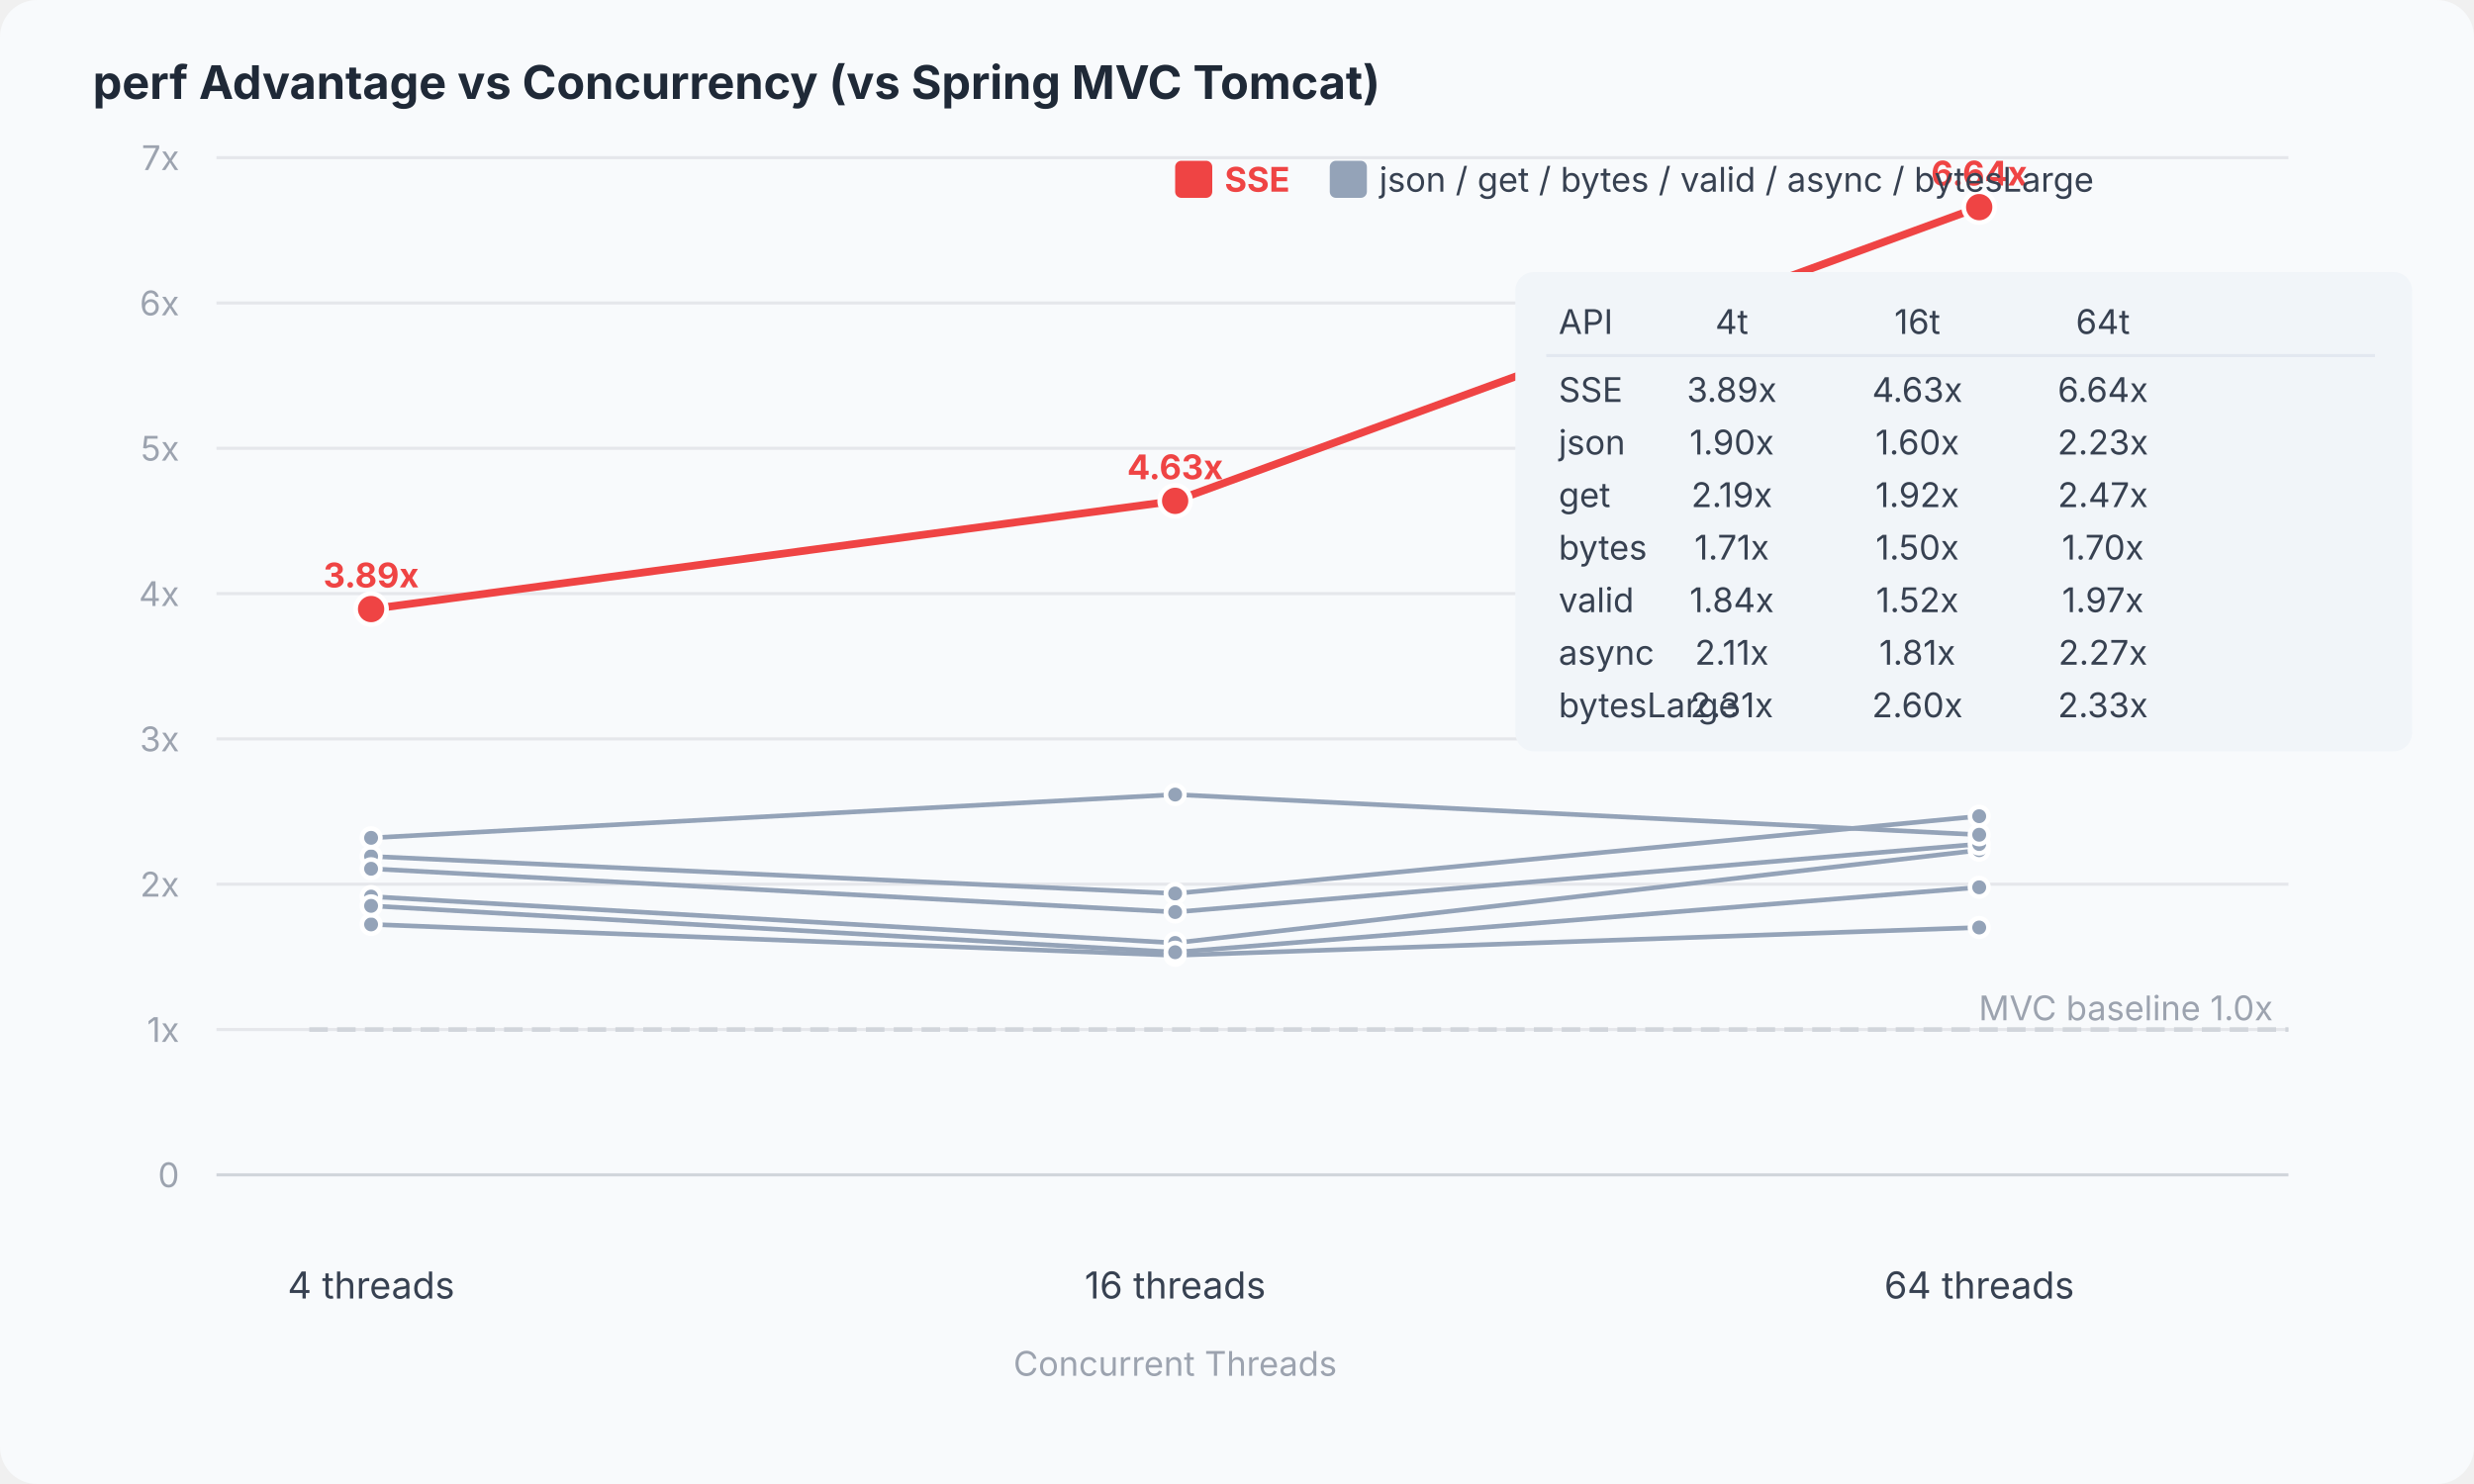
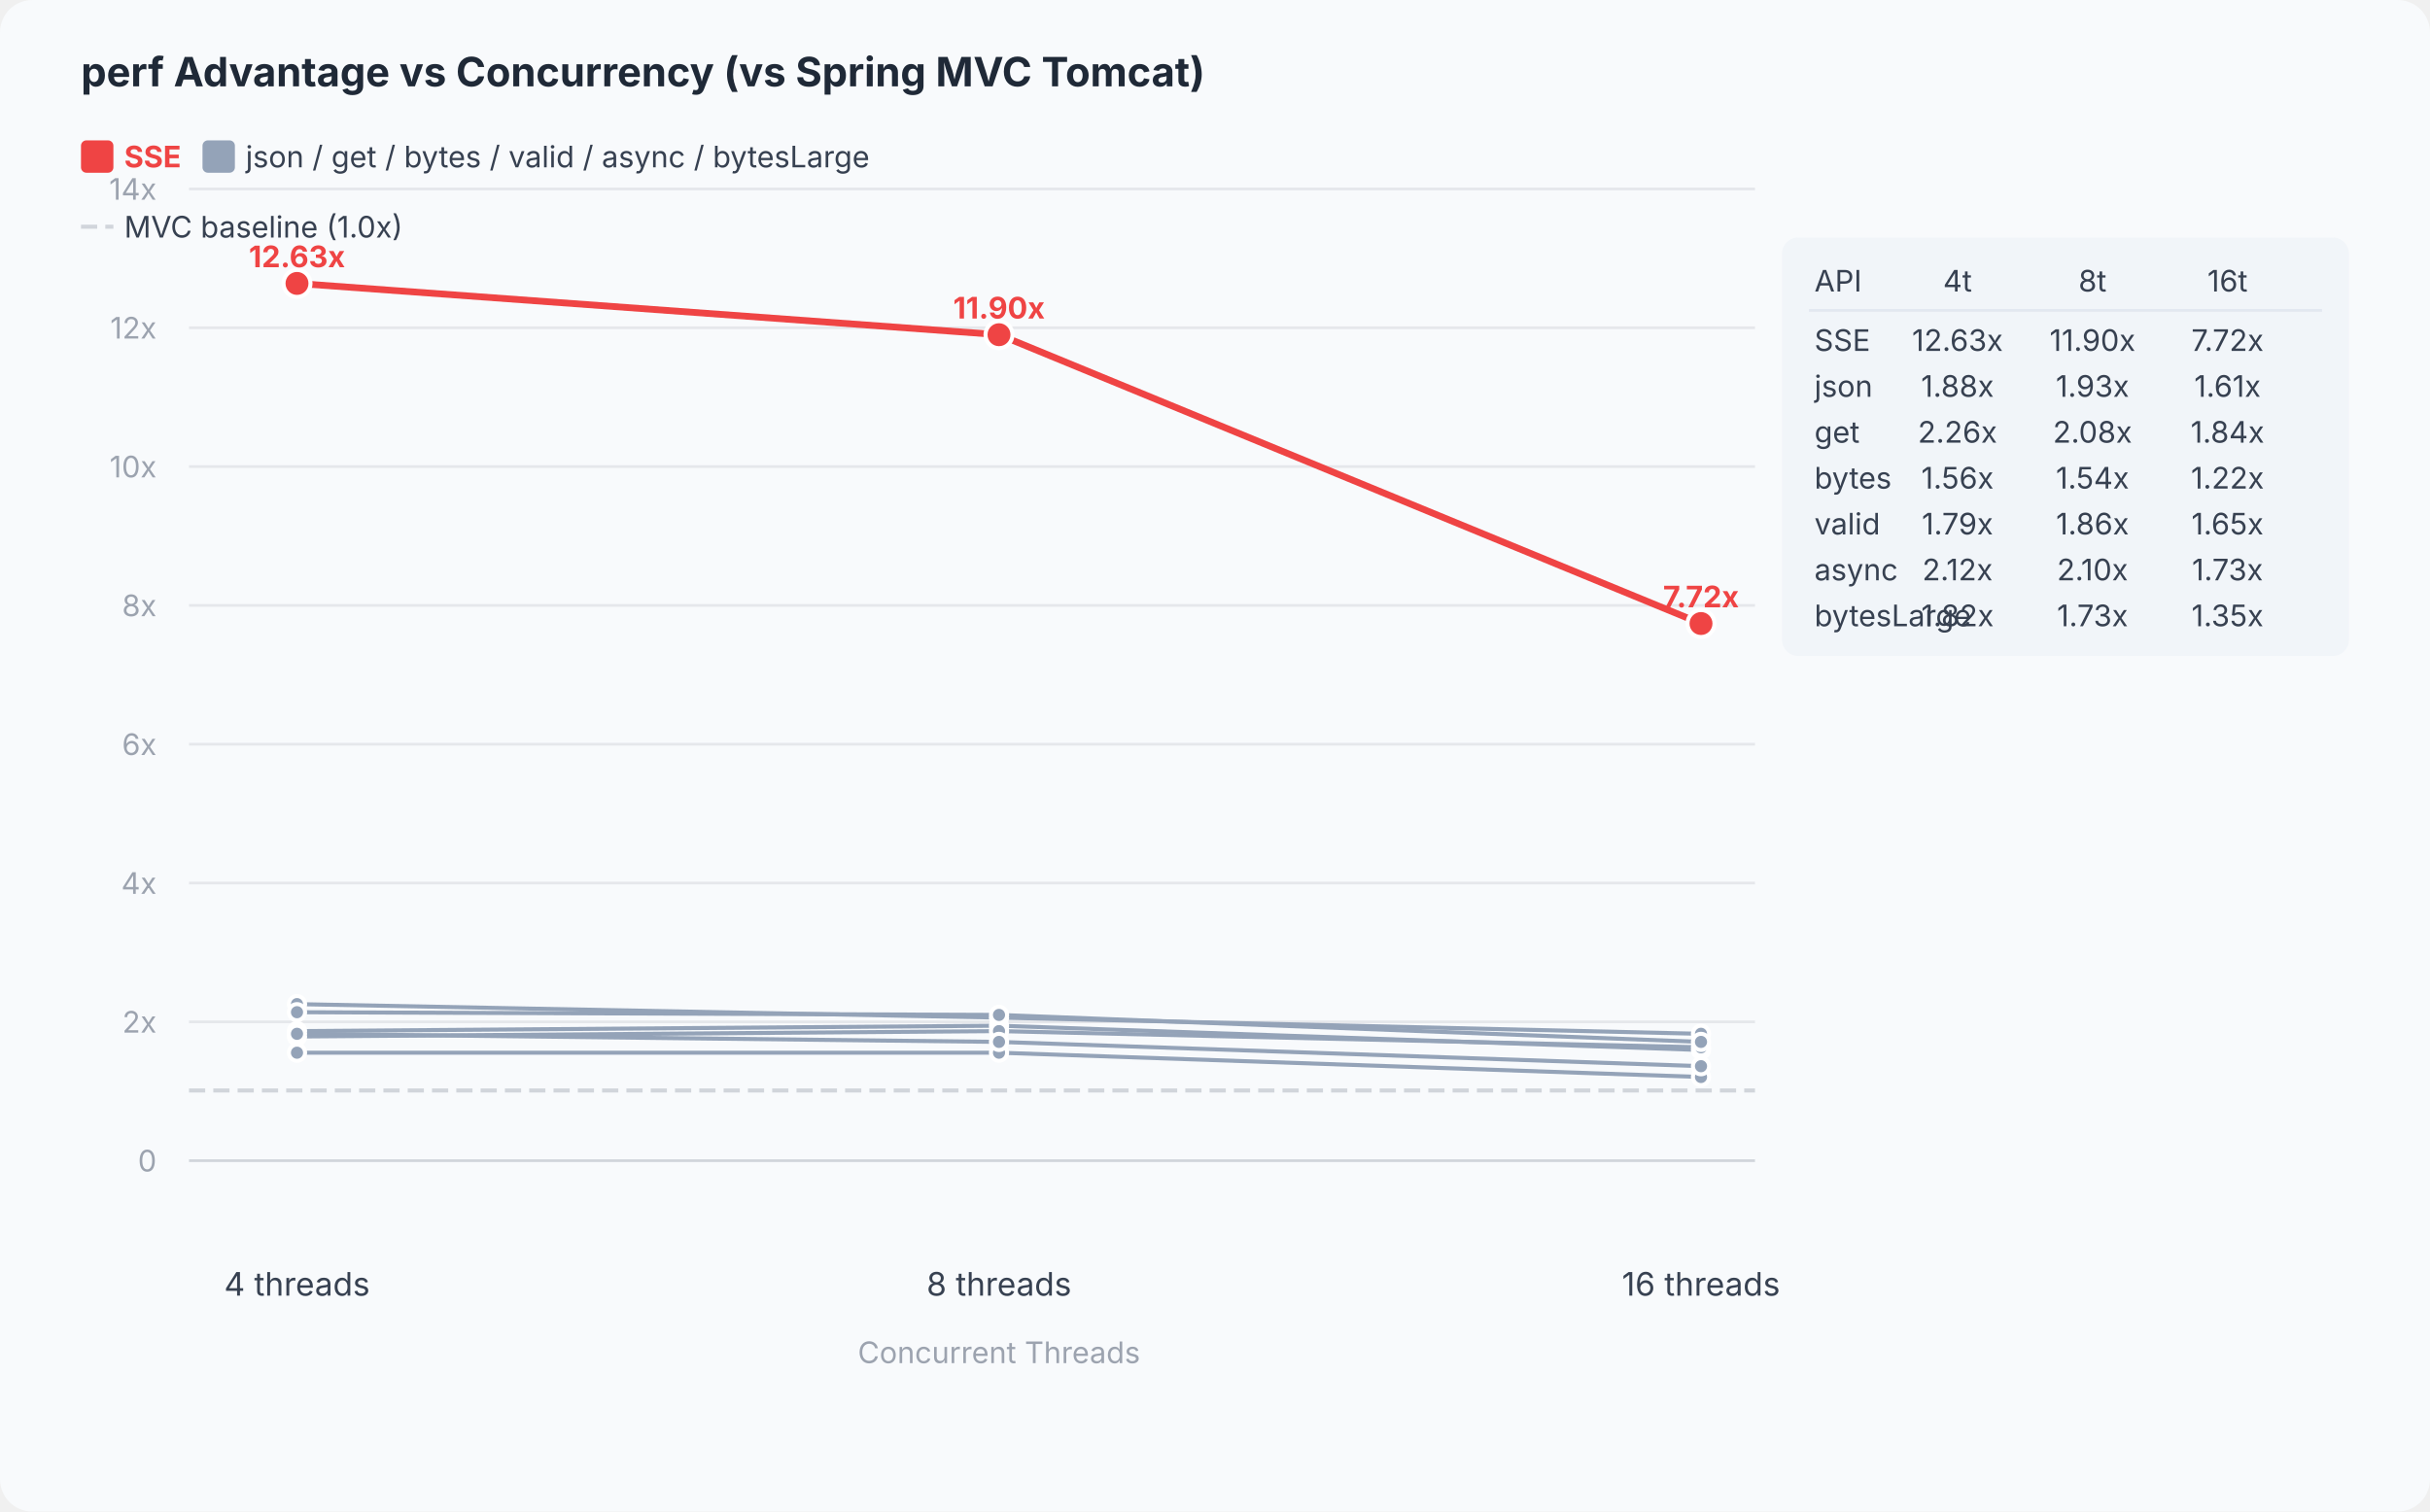
- <svg xmlns="http://www.w3.org/2000/svg" width="800" height="480" viewBox="0 0 800 480">
+ <svg xmlns="http://www.w3.org/2000/svg" width="900" height="560" viewBox="0 0 900 560">
  <style>
 .bg { fill: #f8fafc; }
 .title { font: bold 15px -apple-system,BlinkMacSystemFont,sans-serif; fill: #1f2937; }
 .tickLabel { font: 11px -apple-system,BlinkMacSystemFont,sans-serif; fill: #9ca3af; }
 .xLabel { font: 12px -apple-system,BlinkMacSystemFont,sans-serif; fill: #374151; text-anchor: middle; }
 .dataLabel { font: 10px -apple-system,BlinkMacSystemFont,sans-serif; fill: #1f2937; }
 .legendText { font: 11px -apple-system,BlinkMacSystemFont,sans-serif; fill: #374151; }
 .gridline { stroke: #e5e7eb; stroke-width: 1; }
 .baseline { stroke: #d1d5db; stroke-width: 1; }
 .refLine { stroke: #d1d5db; stroke-width: 1.5; stroke-dasharray: 6,3; }
 .dot { stroke: #fff; stroke-width: 1.5; }
 .line-sse { stroke: #ef4444; stroke-width: 2.5; fill: none; }
 .line-normal { stroke: #94a3b8; stroke-width: 1.5; fill: none; }
 .label-sse { fill: #ef4444; font-weight: bold; font-size: 11px; }
</style>
-   <rect class="bg" x="0" y="0" width="800" height="480" rx="12" />
+   <rect class="bg" x="0" y="0" width="900" height="560" rx="12" />
  <text x="30" y="32" class="title">perf Advantage vs Concurrency (vs Spring MVC Tomcat)</text>
-   <line x1="70" y1="380" x2="740" y2="380" class="baseline" />
-   <line x1="70" y1="333" x2="740" y2="333" class="gridline" />
-   <line x1="70" y1="286" x2="740" y2="286" class="gridline" />
-   <line x1="70" y1="239" x2="740" y2="239" class="gridline" />
-   <line x1="70" y1="192" x2="740" y2="192" class="gridline" />
-   <line x1="70" y1="145" x2="740" y2="145" class="gridline" />
-   <line x1="70" y1="98" x2="740" y2="98" class="gridline" />
-   <line x1="70" y1="51" x2="740" y2="51" class="gridline" />
-   <line x1="100" y1="333" x2="740" y2="333" class="refLine" />
-   <text x="735" y="330" class="tickLabel" text-anchor="end">MVC baseline 1.0x</text>
-   <text x="58" y="384" class="tickLabel" text-anchor="end">0</text>
-   <text x="58" y="337" class="tickLabel" text-anchor="end">1x</text>
-   <text x="58" y="290" class="tickLabel" text-anchor="end">2x</text>
-   <text x="58" y="243" class="tickLabel" text-anchor="end">3x</text>
-   <text x="58" y="196" class="tickLabel" text-anchor="end">4x</text>
-   <text x="58" y="149" class="tickLabel" text-anchor="end">5x</text>
-   <text x="58" y="102" class="tickLabel" text-anchor="end">6x</text>
-   <text x="58" y="55" class="tickLabel" text-anchor="end">7x</text>
-   <text x="120" y="420" class="xLabel">4 threads</text>
-   <text x="380" y="420" class="xLabel">16 threads</text>
-   <text x="640" y="420" class="xLabel">64 threads</text>
-   <text x="380" y="445" class="tickLabel" text-anchor="middle">Concurrent Threads</text>
-   <polyline class="line-sse" points="120,197 380,162 640,67" />
-   <circle cx="120" cy="197" r="5" class="dot" fill="#ef4444" />
-   <circle cx="380" cy="162" r="5" class="dot" fill="#ef4444" />
-   <circle cx="640" cy="67" r="5" class="dot" fill="#ef4444" />
-   <text x="120" y="190" class="dataLabel label-sse" text-anchor="middle">3.89x</text>
-   <text x="380" y="155" class="dataLabel label-sse" text-anchor="middle">4.63x</text>
-   <text x="640" y="60" class="dataLabel label-sse" text-anchor="middle">6.64x</text>
-   <polyline class="line-normal" points="120,290 380,305 640,275" />
-   <circle cx="120" cy="290" r="3" class="dot" fill="#94a3b8" />
-   <circle cx="380" cy="305" r="3" class="dot" fill="#94a3b8" />
-   <circle cx="640" cy="275" r="3" class="dot" fill="#94a3b8" />
-   <polyline class="line-normal" points="120,277 380,289 640,264" />
-   <circle cx="120" cy="277" r="3" class="dot" fill="#94a3b8" />
-   <circle cx="380" cy="289" r="3" class="dot" fill="#94a3b8" />
-   <circle cx="640" cy="264" r="3" class="dot" fill="#94a3b8" />
-   <polyline class="line-normal" points="120,299 380,309 640,300" />
-   <circle cx="120" cy="299" r="3" class="dot" fill="#94a3b8" />
-   <circle cx="380" cy="309" r="3" class="dot" fill="#94a3b8" />
-   <circle cx="640" cy="300" r="3" class="dot" fill="#94a3b8" />
-   <polyline class="line-normal" points="120,293 380,308 640,287" />
-   <circle cx="120" cy="293" r="3" class="dot" fill="#94a3b8" />
-   <circle cx="380" cy="308" r="3" class="dot" fill="#94a3b8" />
-   <circle cx="640" cy="287" r="3" class="dot" fill="#94a3b8" />
-   <polyline class="line-normal" points="120,281 380,295 640,273" />
-   <circle cx="120" cy="281" r="3" class="dot" fill="#94a3b8" />
-   <circle cx="380" cy="295" r="3" class="dot" fill="#94a3b8" />
-   <circle cx="640" cy="273" r="3" class="dot" fill="#94a3b8" />
-   <polyline class="line-normal" points="120,271 380,257 640,270" />
-   <circle cx="120" cy="271" r="3" class="dot" fill="#94a3b8" />
-   <circle cx="380" cy="257" r="3" class="dot" fill="#94a3b8" />
-   <circle cx="640" cy="270" r="3" class="dot" fill="#94a3b8" />
-   <rect x="380" y="52" width="12" height="12" rx="2" fill="#ef4444" />
-   <text x="396" y="62" class="legendText label-sse">SSE</text>
-   <rect x="430" y="52" width="12" height="12" rx="2" fill="#94a3b8" />
-   <text x="446" y="62" class="legendText">json / get / bytes / valid / async / bytesLarge</text>
-   <rect x="490" y="88" width="290" height="155" rx="6" fill="#f1f5f9" />
-   <text x="504" y="108" class="legendText" font-weight="bold">API</text>
-   <text x="560" y="108" class="legendText" font-weight="bold" text-anchor="middle">4t</text>
-   <text x="620" y="108" class="legendText" font-weight="bold" text-anchor="middle">16t</text>
-   <text x="680" y="108" class="legendText" font-weight="bold" text-anchor="middle">64t</text>
-   <line x1="500" y1="115" x2="768" y2="115" stroke="#e2e8f0" stroke-width="1" />
-   <text x="504" y="130" class="legendText" fill="#ef4444" font-weight="bold">SSE</text>
-   <text x="560" y="130" class="legendText" text-anchor="middle" fill="#ef4444" font-weight="bold">3.89x</text>
-   <text x="620" y="130" class="legendText" text-anchor="middle" fill="#ef4444" font-weight="bold">4.63x</text>
-   <text x="680" y="130" class="legendText" text-anchor="middle" fill="#ef4444" font-weight="bold">6.64x</text>
-   <text x="504" y="147" class="legendText">json</text>
-   <text x="560" y="147" class="legendText" text-anchor="middle">1.90x</text>
-   <text x="620" y="147" class="legendText" text-anchor="middle">1.60x</text>
-   <text x="680" y="147" class="legendText" text-anchor="middle">2.23x</text>
-   <text x="504" y="164" class="legendText">get</text>
-   <text x="560" y="164" class="legendText" text-anchor="middle">2.19x</text>
-   <text x="620" y="164" class="legendText" text-anchor="middle">1.92x</text>
-   <text x="680" y="164" class="legendText" text-anchor="middle">2.47x</text>
-   <text x="504" y="181" class="legendText">bytes</text>
-   <text x="560" y="181" class="legendText" text-anchor="middle">1.71x</text>
-   <text x="620" y="181" class="legendText" text-anchor="middle">1.50x</text>
-   <text x="680" y="181" class="legendText" text-anchor="middle">1.70x</text>
-   <text x="504" y="198" class="legendText">valid</text>
-   <text x="560" y="198" class="legendText" text-anchor="middle">1.84x</text>
-   <text x="620" y="198" class="legendText" text-anchor="middle">1.52x</text>
-   <text x="680" y="198" class="legendText" text-anchor="middle">1.97x</text>
-   <text x="504" y="215" class="legendText">async</text>
-   <text x="560" y="215" class="legendText" text-anchor="middle">2.11x</text>
-   <text x="620" y="215" class="legendText" text-anchor="middle">1.81x</text>
-   <text x="680" y="215" class="legendText" text-anchor="middle">2.27x</text>
-   <text x="504" y="232" class="legendText">bytesLarge</text>
-   <text x="560" y="232" class="legendText" text-anchor="middle">2.31x</text>
-   <text x="620" y="232" class="legendText" text-anchor="middle">2.60x</text>
-   <text x="680" y="232" class="legendText" text-anchor="middle">2.33x</text>
+   <line x1="70" y1="430" x2="650" y2="430" class="baseline" />
+   <line x1="70" y1="378.571" x2="650" y2="378.571" class="gridline" />
+   <line x1="70" y1="327.143" x2="650" y2="327.143" class="gridline" />
+   <line x1="70" y1="275.714" x2="650" y2="275.714" class="gridline" />
+   <line x1="70" y1="224.286" x2="650" y2="224.286" class="gridline" />
+   <line x1="70" y1="172.857" x2="650" y2="172.857" class="gridline" />
+   <line x1="70" y1="121.429" x2="650" y2="121.429" class="gridline" />
+   <line x1="70" y1="70" x2="650" y2="70" class="gridline" />
+   <text x="58" y="434" class="tickLabel" text-anchor="end">0</text>
+   <text x="58" y="382.571" class="tickLabel" text-anchor="end">2x</text>
+   <text x="58" y="331.143" class="tickLabel" text-anchor="end">4x</text>
+   <text x="58" y="279.714" class="tickLabel" text-anchor="end">6x</text>
+   <text x="58" y="228.286" class="tickLabel" text-anchor="end">8x</text>
+   <text x="58" y="176.857" class="tickLabel" text-anchor="end">10x</text>
+   <text x="58" y="125.429" class="tickLabel" text-anchor="end">12x</text>
+   <text x="58" y="74" class="tickLabel" text-anchor="end">14x</text>
+   <line x1="70" y1="404" x2="650" y2="404" class="refLine" />
+   <text x="110" y="480" class="xLabel">4 threads</text>
+   <text x="370" y="480" class="xLabel">8 threads</text>
+   <text x="630" y="480" class="xLabel">16 threads</text>
+   <text x="370" y="505" class="tickLabel" text-anchor="middle">Concurrent Threads</text>
+   <polyline class="line-sse" points="110,105 370,124 630,231" />
+   <circle cx="110" cy="105" r="5" class="dot" fill="#ef4444" />
+   <text x="110" y="99" class="dataLabel label-sse" text-anchor="middle">12.63x</text>
+   <circle cx="370" cy="124" r="5" class="dot" fill="#ef4444" />
+   <text x="370" y="118" class="dataLabel label-sse" text-anchor="middle">11.90x</text>
+   <circle cx="630" cy="231" r="5" class="dot" fill="#ef4444" />
+   <text x="630" y="225" class="dataLabel label-sse" text-anchor="middle">7.72x</text>
+   <polyline class="line-normal" points="110,382 370,380 630,389" />
+   <circle cx="110" cy="382" r="3" class="dot" fill="#94a3b8" />
+   <circle cx="370" cy="380" r="3" class="dot" fill="#94a3b8" />
+   <circle cx="630" cy="389" r="3" class="dot" fill="#94a3b8" />
+   <polyline class="line-normal" points="110,372 370,377 630,383" />
+   <circle cx="110" cy="372" r="3" class="dot" fill="#94a3b8" />
+   <circle cx="370" cy="377" r="3" class="dot" fill="#94a3b8" />
+   <circle cx="630" cy="383" r="3" class="dot" fill="#94a3b8" />
+   <polyline class="line-normal" points="110,390 370,390 630,399" />
+   <circle cx="110" cy="390" r="3" class="dot" fill="#94a3b8" />
+   <circle cx="370" cy="390" r="3" class="dot" fill="#94a3b8" />
+   <circle cx="630" cy="399" r="3" class="dot" fill="#94a3b8" />
+   <polyline class="line-normal" points="110,384 370,382 630,388" />
+   <circle cx="110" cy="384" r="3" class="dot" fill="#94a3b8" />
+   <circle cx="370" cy="382" r="3" class="dot" fill="#94a3b8" />
+   <circle cx="630" cy="388" r="3" class="dot" fill="#94a3b8" />
+   <polyline class="line-normal" points="110,375 370,376 630,386" />
+   <circle cx="110" cy="375" r="3" class="dot" fill="#94a3b8" />
+   <circle cx="370" cy="376" r="3" class="dot" fill="#94a3b8" />
+   <circle cx="630" cy="386" r="3" class="dot" fill="#94a3b8" />
+   <polyline class="line-normal" points="110,383 370,386 630,395" />
+   <circle cx="110" cy="383" r="3" class="dot" fill="#94a3b8" />
+   <circle cx="370" cy="386" r="3" class="dot" fill="#94a3b8" />
+   <circle cx="630" cy="395" r="3" class="dot" fill="#94a3b8" />
+   <rect x="30" y="52" width="12" height="12" rx="2" fill="#ef4444" />
+   <text x="46" y="62" class="legendText label-sse">SSE</text>
+   <rect x="75" y="52" width="12" height="12" rx="2" fill="#94a3b8" />
+   <text x="91" y="62" class="legendText">json / get / bytes / valid / async / bytesLarge</text>
+   <line x1="30" y1="84" x2="42" y2="84" stroke="#d1d5db" stroke-width="1.5" stroke-dasharray="6,3" />
+   <text x="46" y="88" class="legendText">MVC baseline (1.0x)</text>
+   <rect x="660" y="88" width="210" height="155" rx="6" fill="#f1f5f9" />
+   <text x="672" y="108" class="legendText" font-weight="bold">API</text>
+   <text x="725" y="108" class="legendText" font-weight="bold" text-anchor="middle">4t</text>
+   <text x="775" y="108" class="legendText" font-weight="bold" text-anchor="middle">8t</text>
+   <text x="825" y="108" class="legendText" font-weight="bold" text-anchor="middle">16t</text>
+   <line x1="670" y1="115" x2="860" y2="115" stroke="#e2e8f0" stroke-width="1" />
+   <text x="672" y="130" class="legendText" fill="#ef4444" font-weight="bold">SSE</text>
+   <text x="725" y="130" class="legendText" text-anchor="middle" fill="#ef4444" font-weight="bold">12.63x</text>
+   <text x="775" y="130" class="legendText" text-anchor="middle" fill="#ef4444" font-weight="bold">11.90x</text>
+   <text x="825" y="130" class="legendText" text-anchor="middle" fill="#ef4444" font-weight="bold">7.72x</text>
+   <text x="672" y="147" class="legendText">json</text>
+   <text x="725" y="147" class="legendText" text-anchor="middle">1.88x</text>
+   <text x="775" y="147" class="legendText" text-anchor="middle">1.93x</text>
+   <text x="825" y="147" class="legendText" text-anchor="middle">1.61x</text>
+   <text x="672" y="164" class="legendText">get</text>
+   <text x="725" y="164" class="legendText" text-anchor="middle">2.26x</text>
+   <text x="775" y="164" class="legendText" text-anchor="middle">2.08x</text>
+   <text x="825" y="164" class="legendText" text-anchor="middle">1.84x</text>
+   <text x="672" y="181" class="legendText">bytes</text>
+   <text x="725" y="181" class="legendText" text-anchor="middle">1.56x</text>
+   <text x="775" y="181" class="legendText" text-anchor="middle">1.54x</text>
+   <text x="825" y="181" class="legendText" text-anchor="middle">1.22x</text>
+   <text x="672" y="198" class="legendText">valid</text>
+   <text x="725" y="198" class="legendText" text-anchor="middle">1.79x</text>
+   <text x="775" y="198" class="legendText" text-anchor="middle">1.86x</text>
+   <text x="825" y="198" class="legendText" text-anchor="middle">1.65x</text>
+   <text x="672" y="215" class="legendText">async</text>
+   <text x="725" y="215" class="legendText" text-anchor="middle">2.12x</text>
+   <text x="775" y="215" class="legendText" text-anchor="middle">2.10x</text>
+   <text x="825" y="215" class="legendText" text-anchor="middle">1.73x</text>
+   <text x="672" y="232" class="legendText">bytesLarge</text>
+   <text x="725" y="232" class="legendText" text-anchor="middle">1.82x</text>
+   <text x="775" y="232" class="legendText" text-anchor="middle">1.73x</text>
+   <text x="825" y="232" class="legendText" text-anchor="middle">1.35x</text>
</svg>
